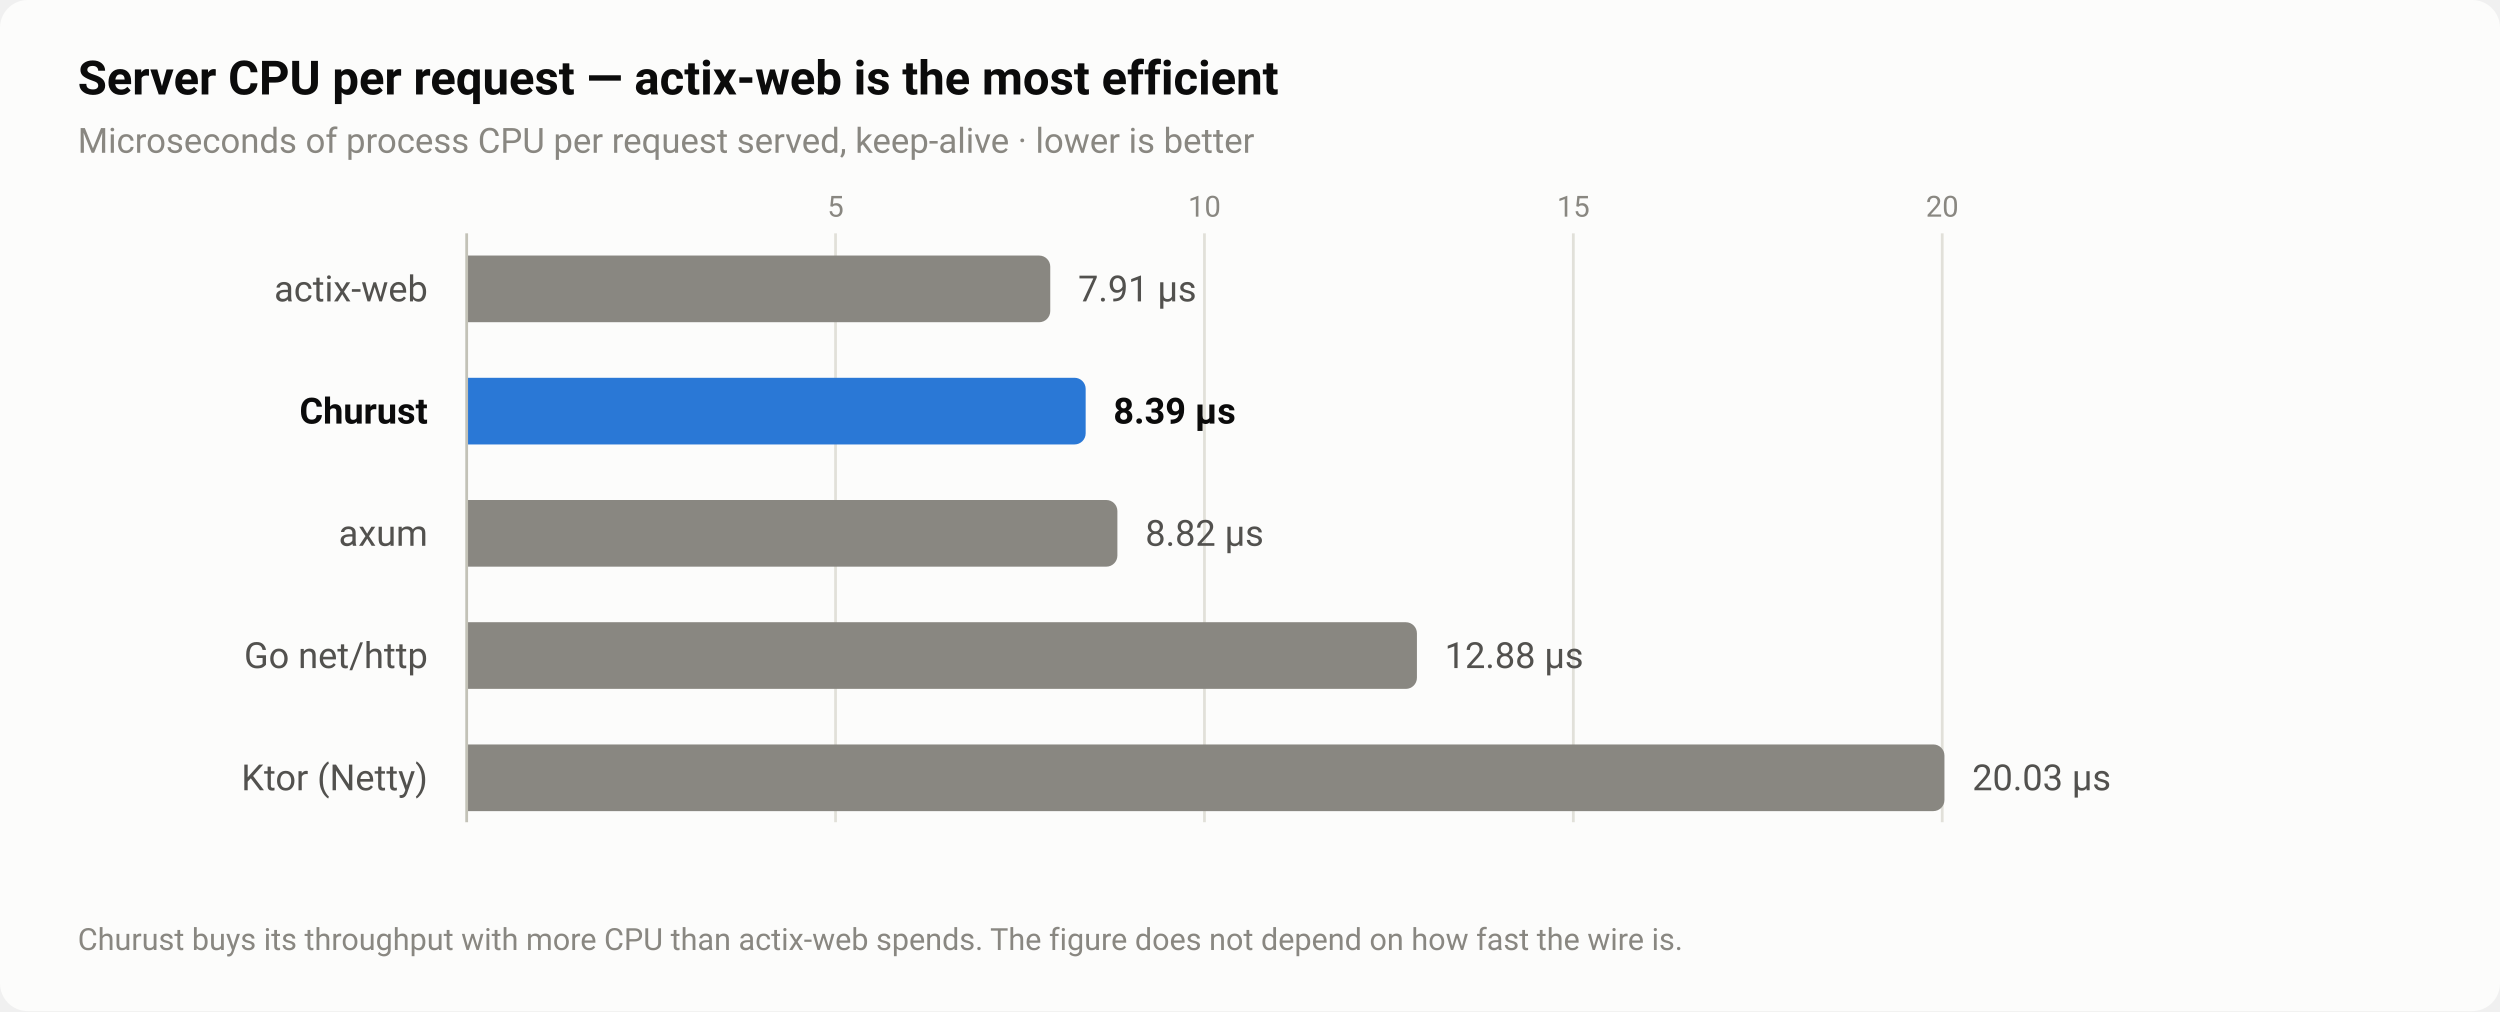
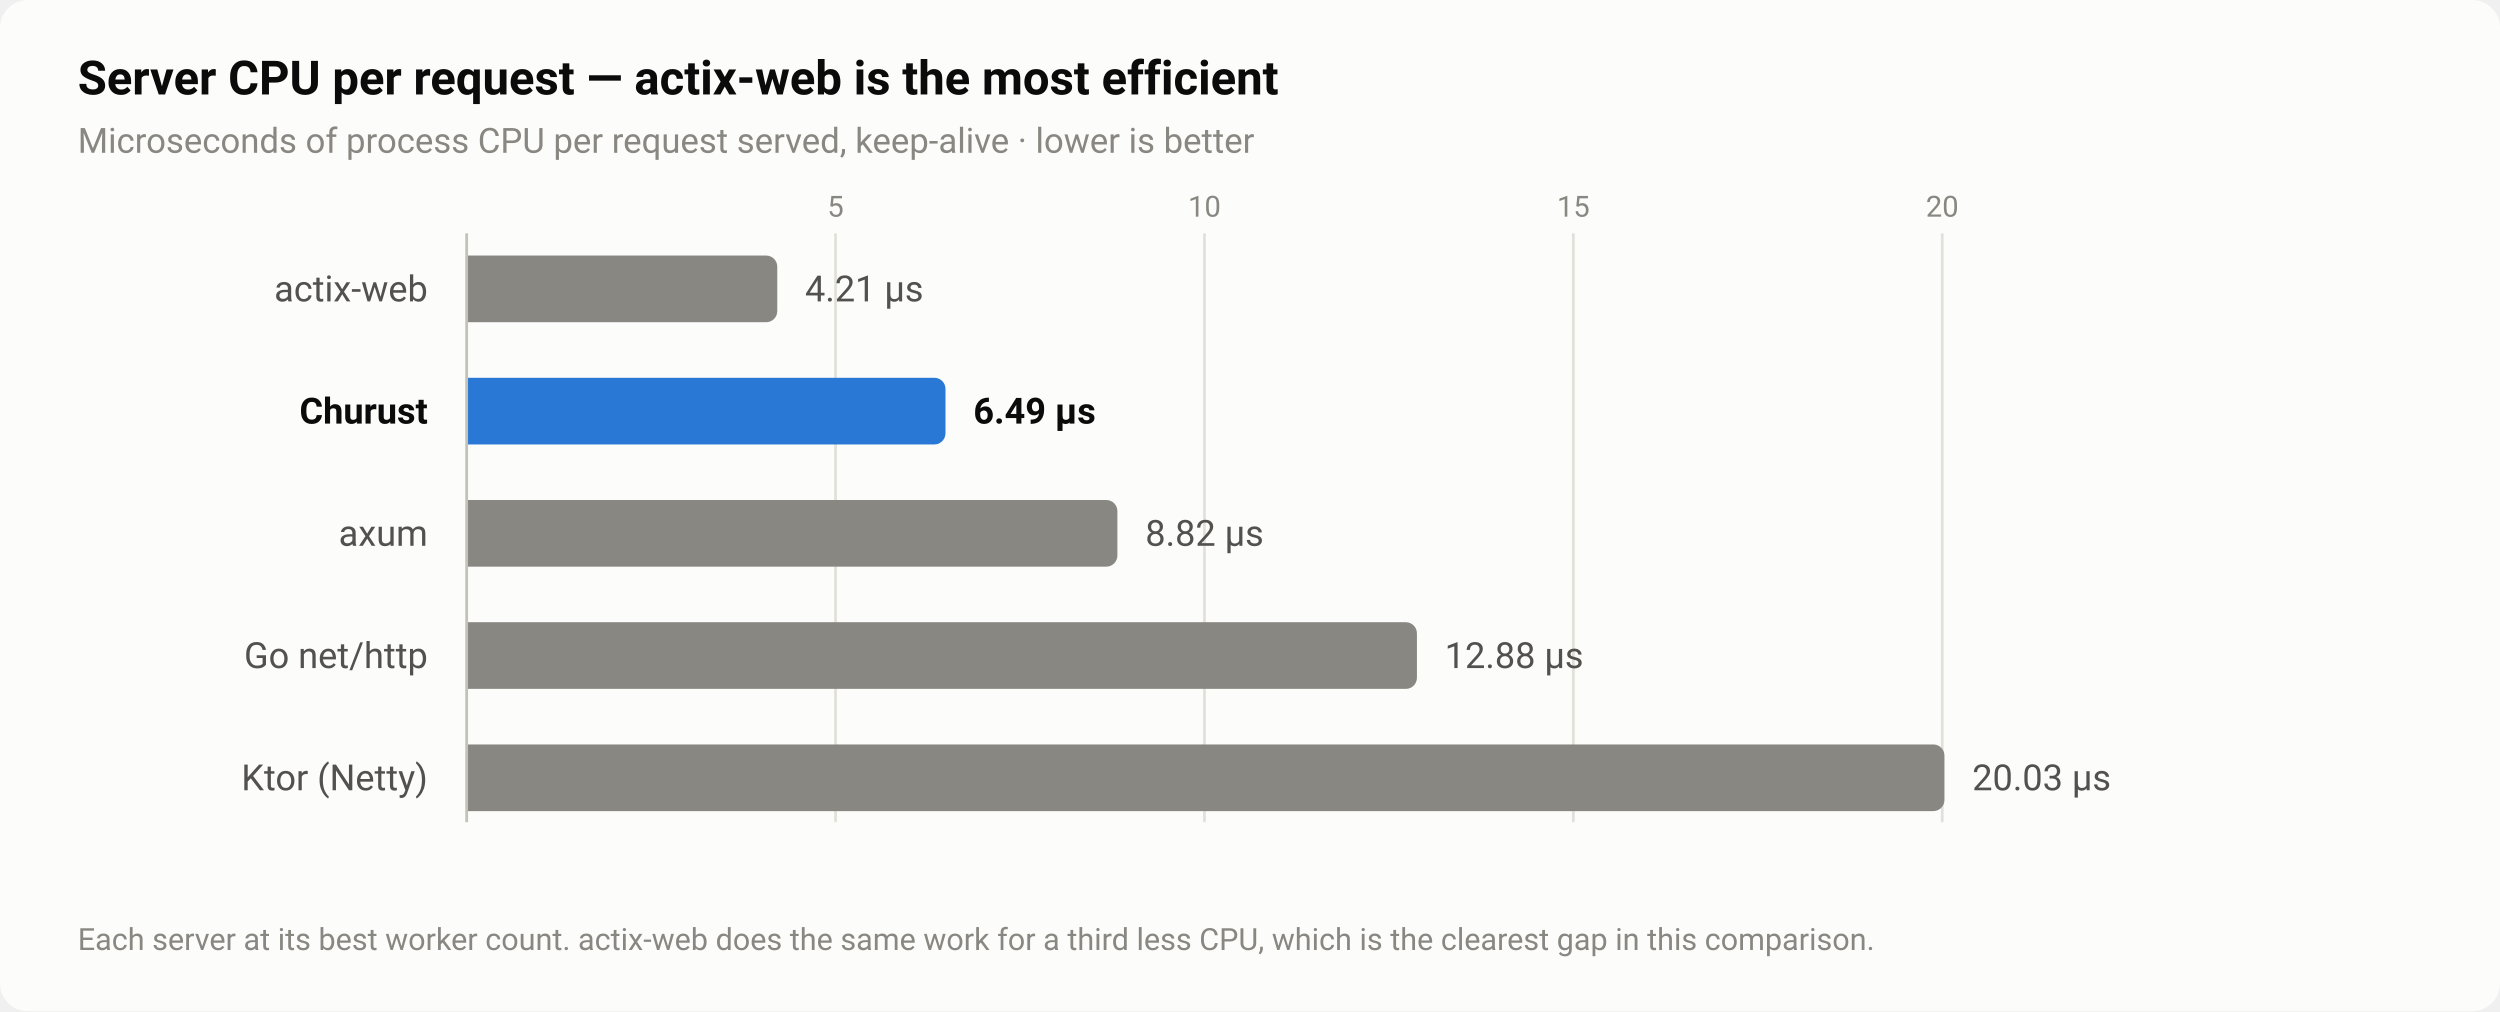
<svg xmlns="http://www.w3.org/2000/svg" viewBox="0 0 900 364" width="900" height="364" role="img" aria-labelledby="cpu-t cpu-d">
  <style>
text{font-family:system-ui,-apple-system,"Segoe UI",Roboto,sans-serif;}
.s{fill:#fcfcfb}.ink{fill:#0b0b0b}.ink2{fill:#52514e}.mut{fill:#898781}.acc{fill:#2a78d6}.peer{fill:#898781}.s2{fill:#eb6834}.grid{stroke:#e1e0d9}.axis{stroke:#c3c2b7}.acc-s{stroke:#2a78d6}.s2-s{stroke:#eb6834}.ring{stroke:#fcfcfb}
@media (prefers-color-scheme:dark){.s{fill:#1a1a19}.ink{fill:#ffffff}.ink2{fill:#c3c2b7}.mut{fill:#898781}.acc{fill:#3987e5}.peer{fill:#898781}.s2{fill:#d95926}.grid{stroke:#2c2c2a}.axis{stroke:#383835}.acc-s{stroke:#3987e5}.s2-s{stroke:#d95926}.ring{stroke:#1a1a19}}
</style>
  <rect class="s" width="900" height="364" rx="10" />
  <text class="ink" x="28" y="34" font-size="17" font-weight="600">Server CPU per request — actix-web is the most efficient</text>
  <text class="mut" x="28" y="55" font-size="12.5">Microseconds of process CPU per request served, keep-alive · lower is better</text>
  <line class="grid" x1="300.8" y1="84" x2="300.8" y2="296" stroke-width="1" />
  <text class="mut" x="300.8" y="78" font-size="10.5" text-anchor="middle">5</text>
  <line class="grid" x1="433.6" y1="84" x2="433.6" y2="296" stroke-width="1" />
  <text class="mut" x="433.6" y="78" font-size="10.5" text-anchor="middle">10</text>
  <line class="grid" x1="566.4" y1="84" x2="566.4" y2="296" stroke-width="1" />
  <text class="mut" x="566.4" y="78" font-size="10.5" text-anchor="middle">15</text>
  <line class="grid" x1="699.2" y1="84" x2="699.2" y2="296" stroke-width="1" />
  <text class="mut" x="699.2" y="78" font-size="10.5" text-anchor="middle">20</text>
  <text class="ink2" x="154" y="108.5" font-size="13" font-weight="400" text-anchor="end">actix-web</text>
-   <path class="peer" d="M168,92 H374.091 A4,4 0 0 1 378.091,96 V112 A4,4 0 0 1 374.091,116 H168 Z" />
-   <text class="ink2" x="388.1" y="108.5" font-size="13" font-weight="400">7.91 µs</text>
+   <path class="peer" d="M168,92 H275.818 A4,4 0 0 1 279.818,96 V112 A4,4 0 0 1 275.818,116 H168 Z" />
+   <text class="ink2" x="289.8" y="108.5" font-size="13" font-weight="400">4.21 µs</text>
  <text class="ink" x="154" y="152.5" font-size="13" font-weight="600" text-anchor="end">Churust</text>
-   <path class="acc" d="M168,136 H386.84 A4,4 0 0 1 390.84,140 V156 A4,4 0 0 1 386.84,160 H168 Z" />
-   <text class="ink" x="400.8" y="152.5" font-size="13" font-weight="600">8.39 µs</text>
+   <path class="acc" d="M168,136 H336.375 A4,4 0 0 1 340.375,140 V156 A4,4 0 0 1 336.375,160 H168 Z" />
+   <text class="ink" x="350.4" y="152.5" font-size="13" font-weight="600">6.49 µs</text>
  <text class="ink2" x="154" y="196.5" font-size="13" font-weight="400" text-anchor="end">axum</text>
  <path class="peer" d="M168,180 H398.261 A4,4 0 0 1 402.261,184 V200 A4,4 0 0 1 398.261,204 H168 Z" />
  <text class="ink2" x="412.3" y="196.5" font-size="13" font-weight="400">8.82 µs</text>
  <text class="ink2" x="154" y="240.5" font-size="13" font-weight="400" text-anchor="end">Go net/http</text>
  <path class="peer" d="M168,224 H506.095 A4,4 0 0 1 510.095,228 V244 A4,4 0 0 1 506.095,248 H168 Z" />
  <text class="ink2" x="520.1" y="240.5" font-size="13" font-weight="400">12.88 µs</text>
  <text class="ink2" x="154" y="284.5" font-size="13" font-weight="400" text-anchor="end">Ktor (Netty)</text>
  <path class="peer" d="M168,268 H696.0 A4,4 0 0 1 700.0,272 V288 A4,4 0 0 1 696.0,292 H168 Z" />
  <text class="ink2" x="710.0" y="284.5" font-size="13" font-weight="400">20.03 µs</text>
  <line class="axis" x1="168" y1="84" x2="168" y2="296" stroke-width="1" />
-   <text class="mut" x="28" y="342" font-size="11">Churust buys its throughput with more CPU than actix-web spends. The figure does not depend on how fast the wire is.</text>
+   <text class="mut" x="28" y="342" font-size="11">Each server at its best worker count. actix-web does the same work for a third less CPU, which is the clearest gap in this comparison.</text>
</svg>
